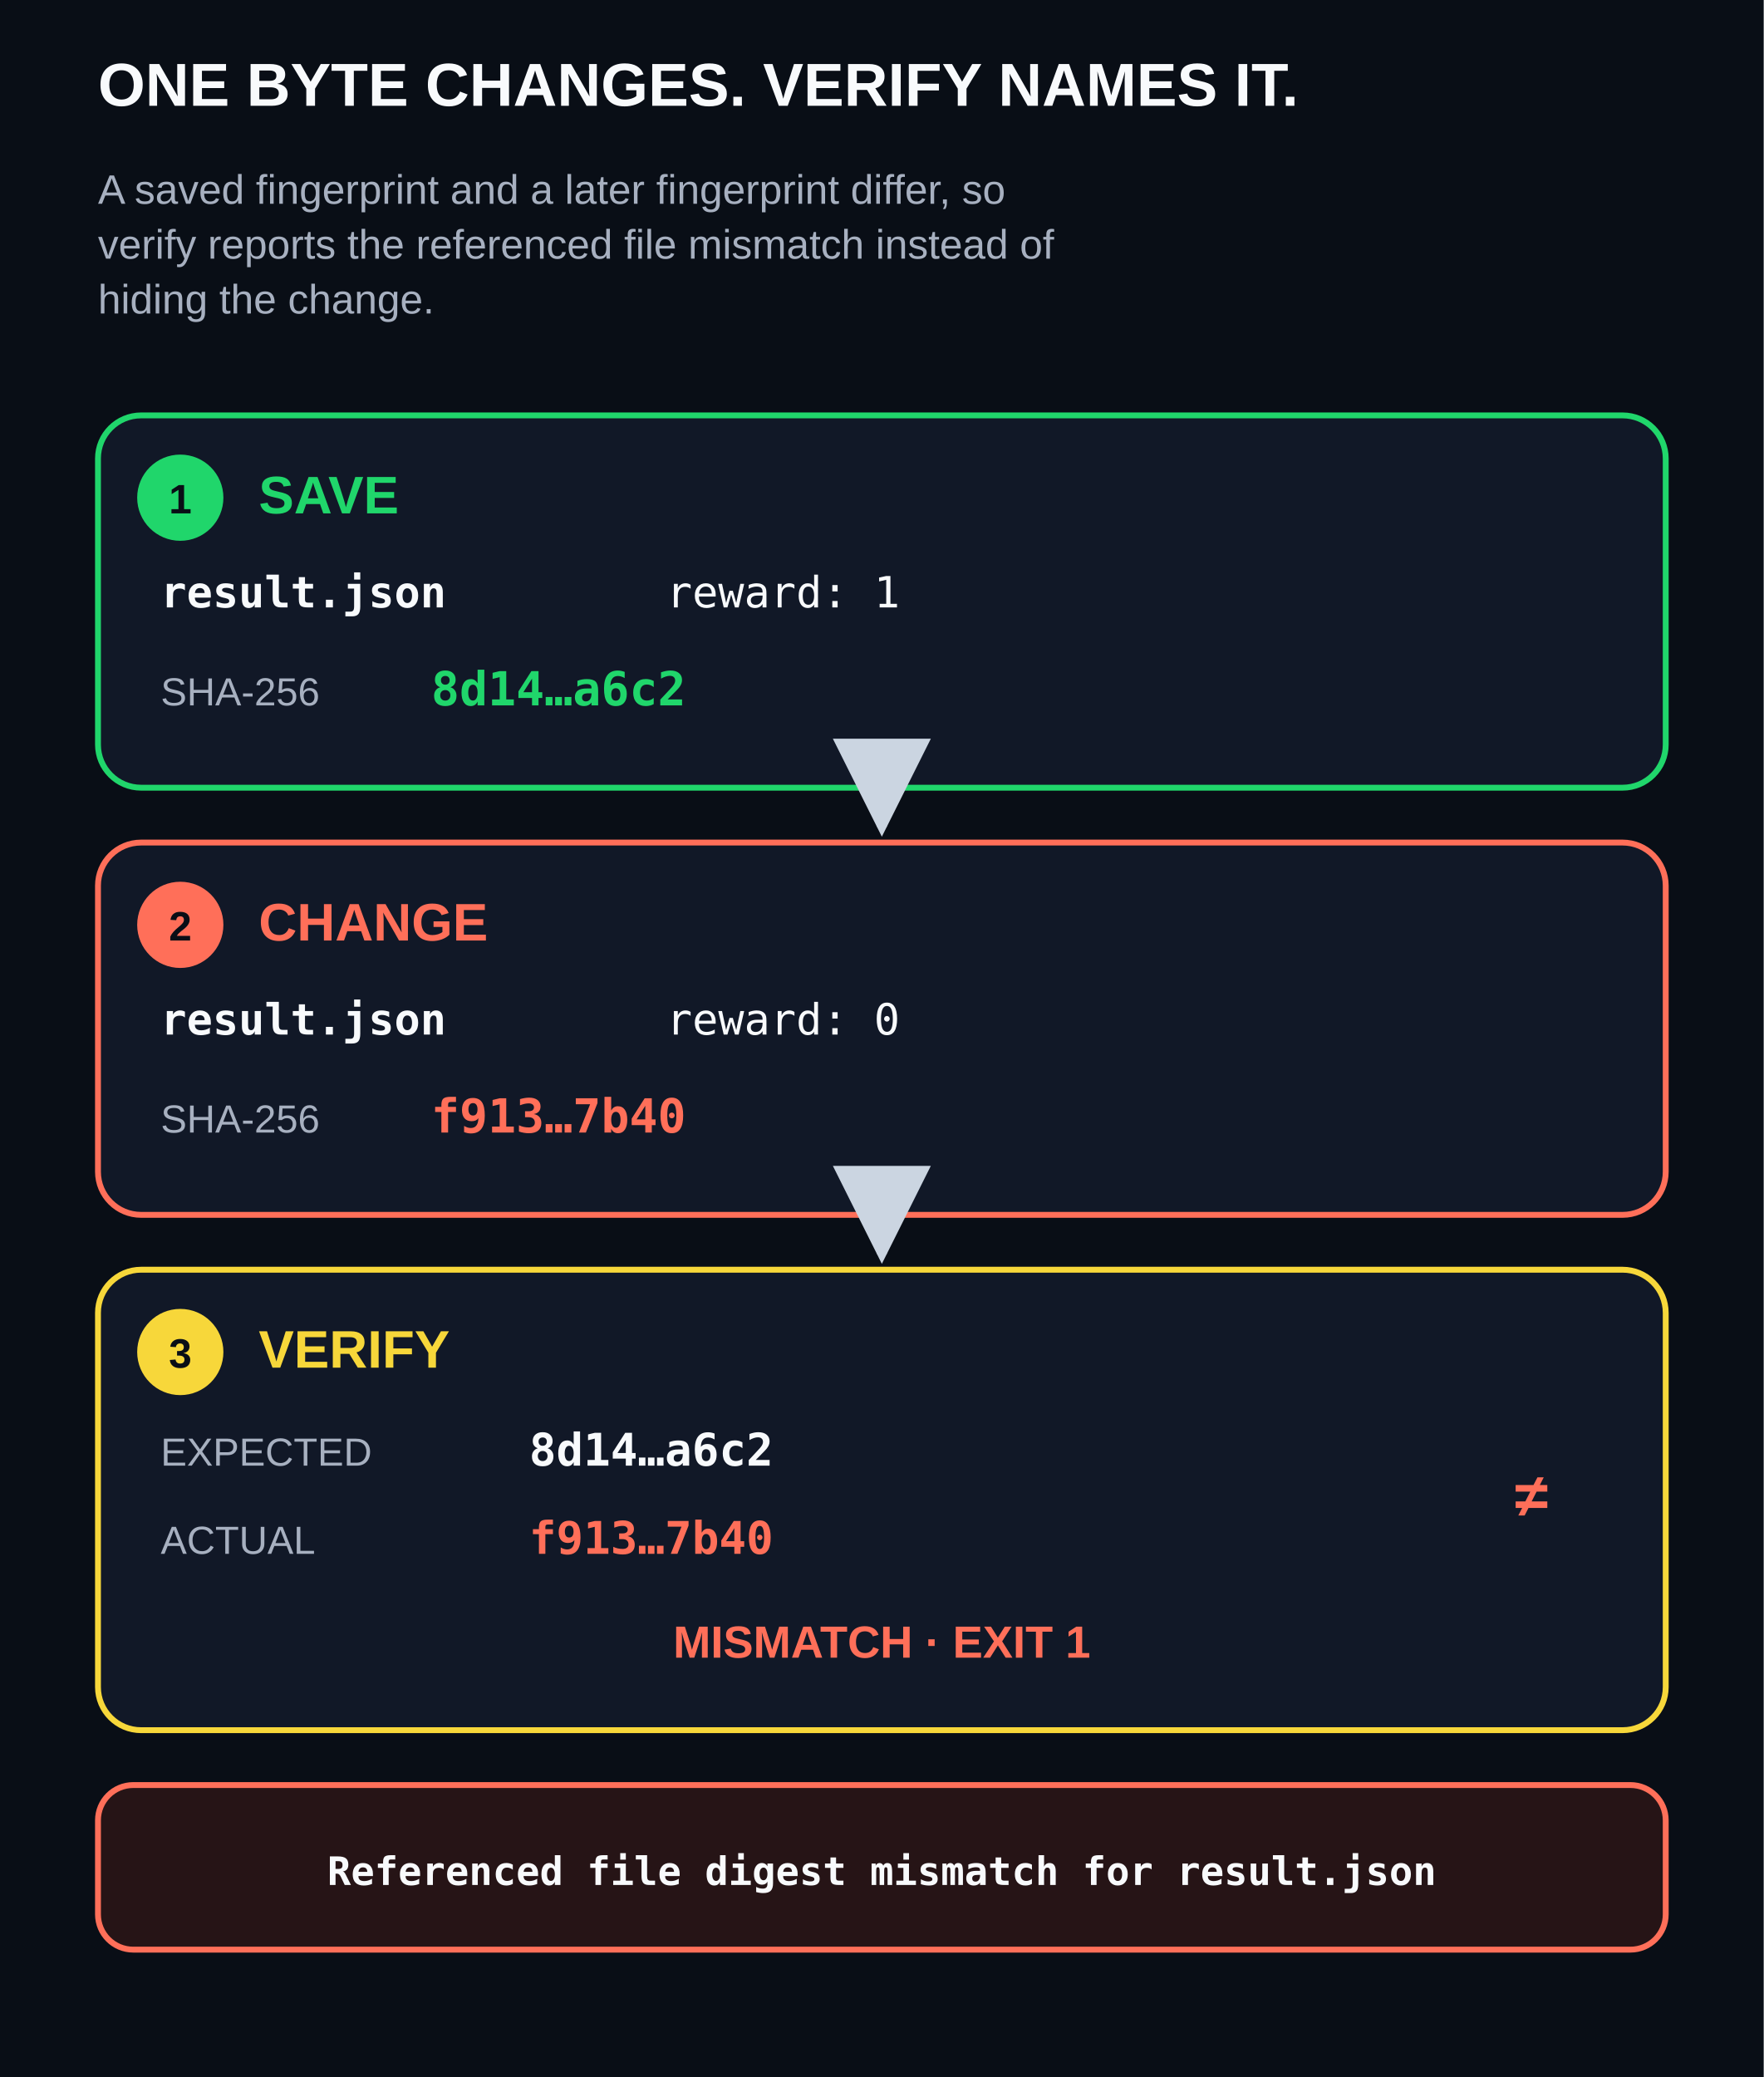
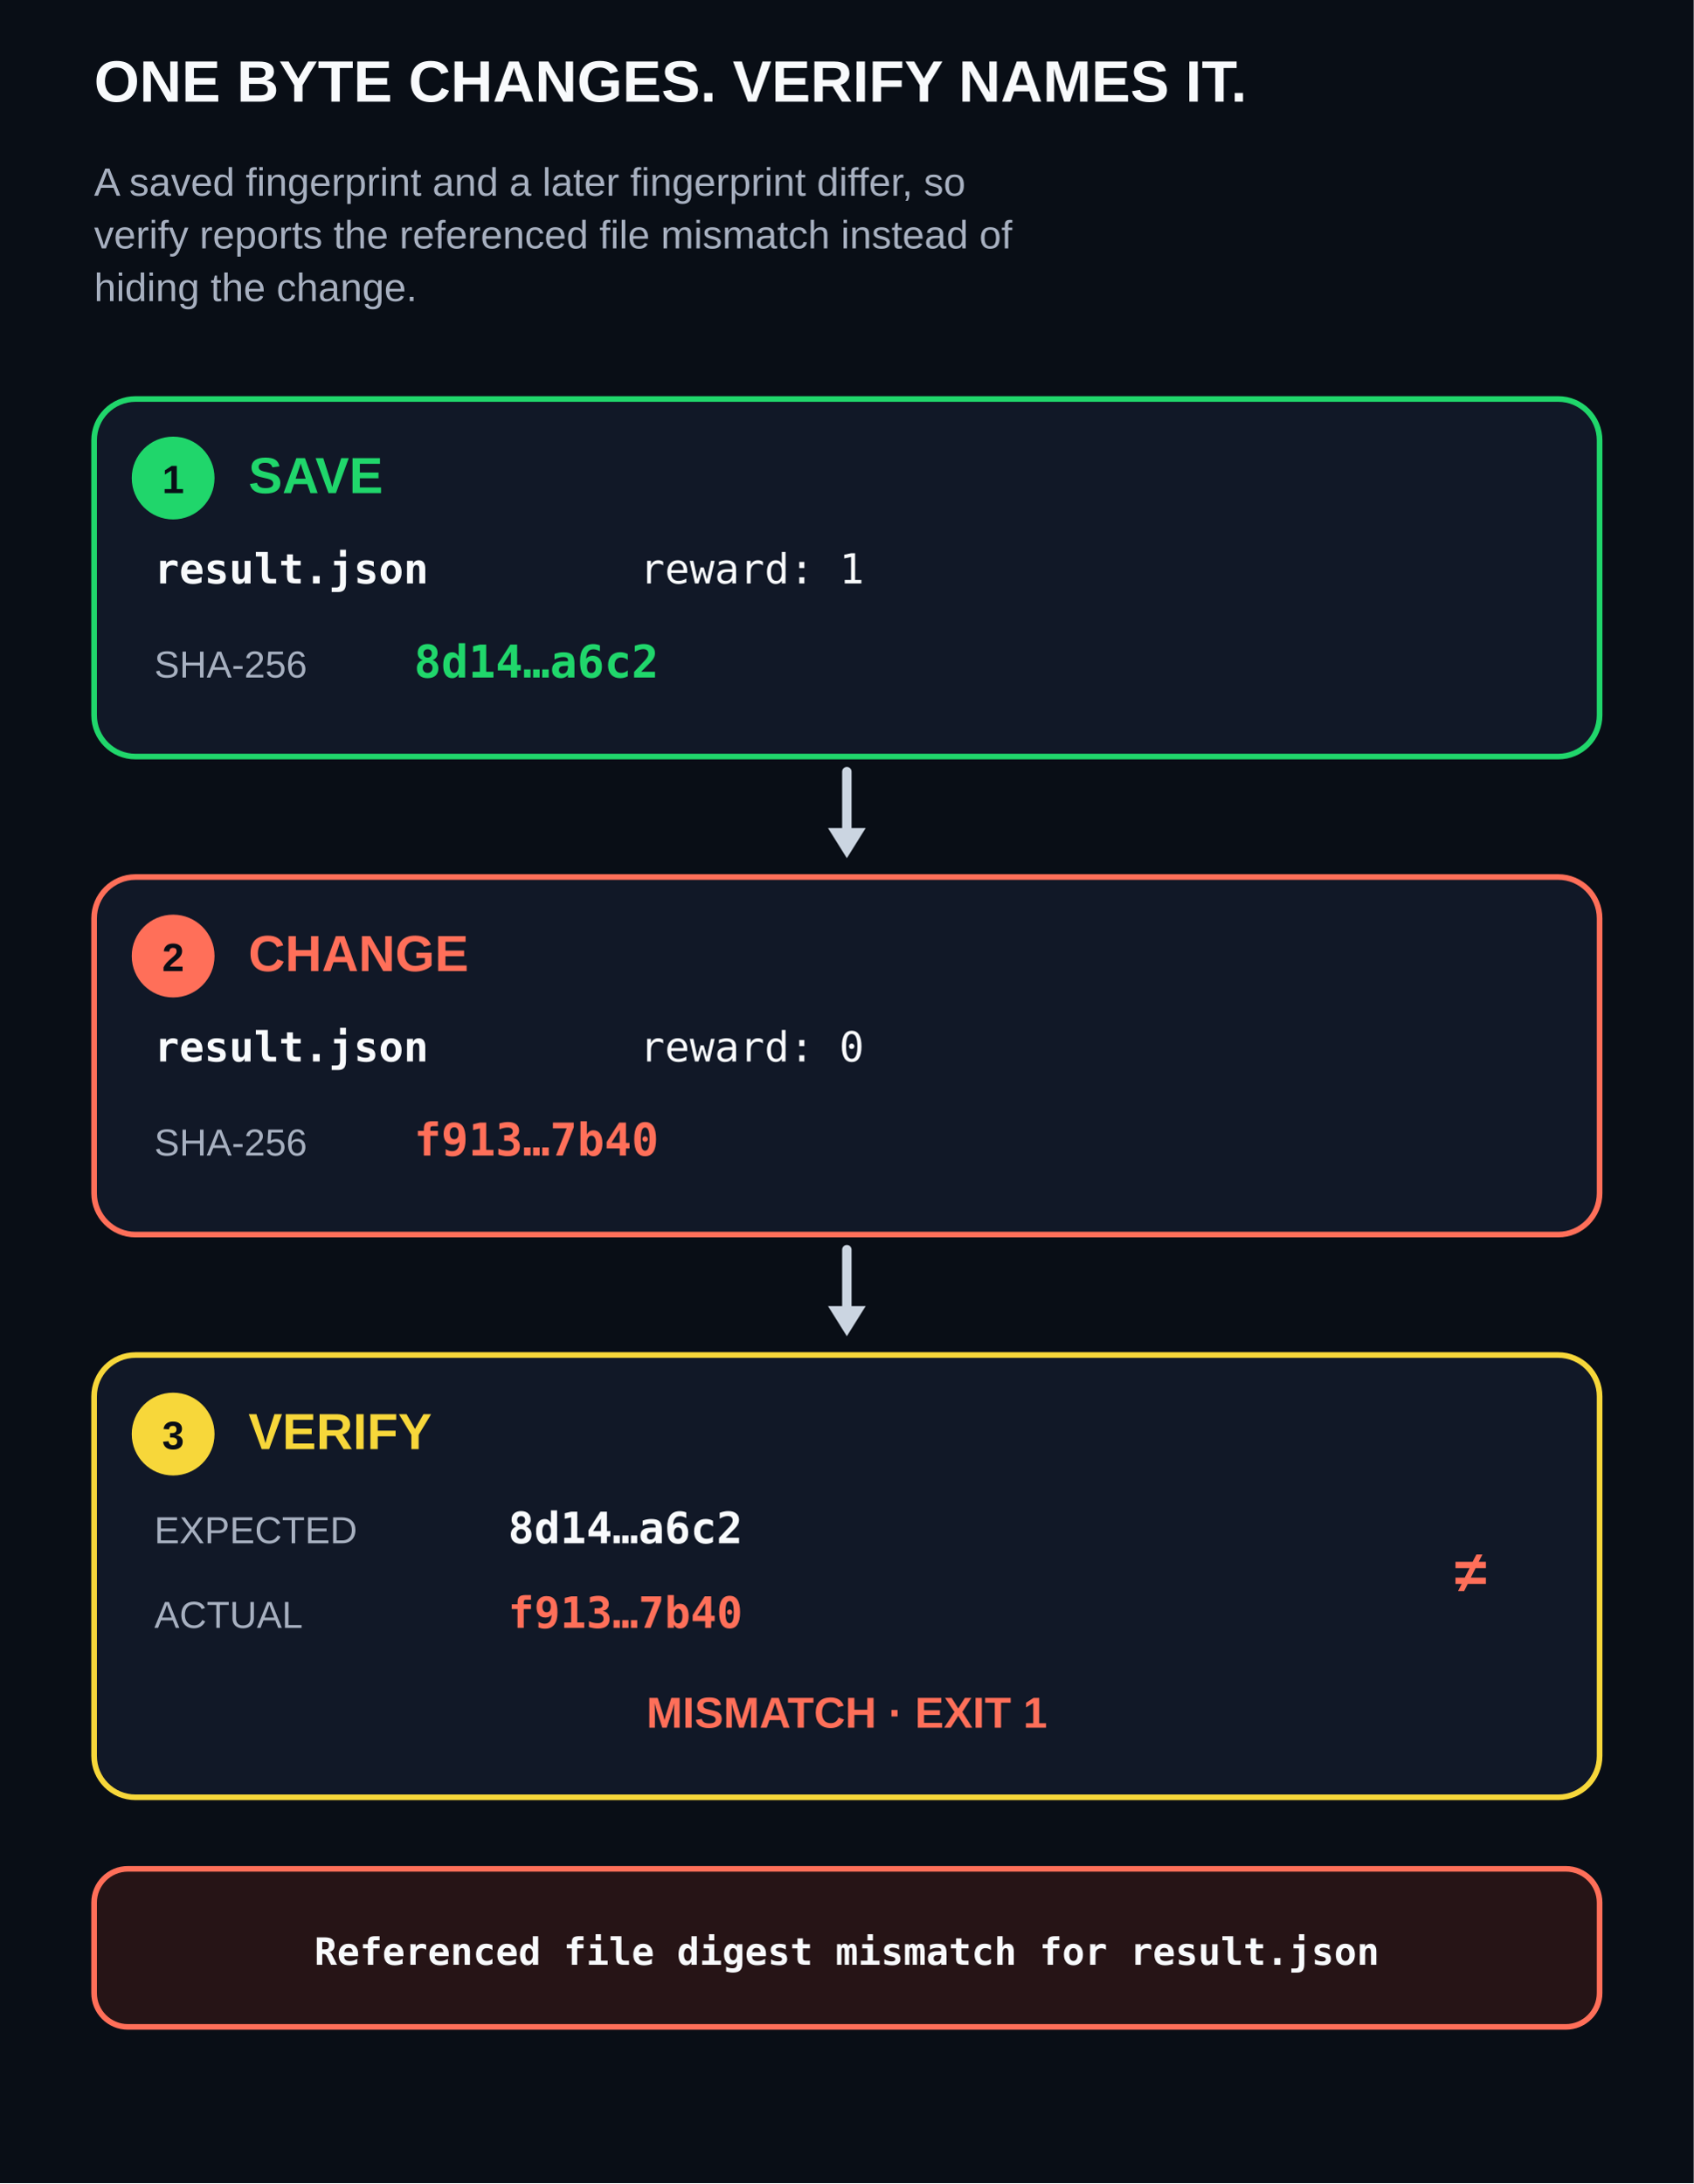
- <svg xmlns="http://www.w3.org/2000/svg" width="900" height="1060" viewBox="0 0 900 1060" role="img" aria-labelledby="figure-title figure-desc">
+ <svg xmlns="http://www.w3.org/2000/svg" width="900" height="1160" viewBox="0 0 900 1160" role="img" aria-labelledby="figure-title figure-desc">
  <defs>
    <marker id="arrow" markerWidth="11" markerHeight="11" refX="9" refY="5" orient="auto">
      <path d="M0 0 L0 10 L10 5 Z" fill="#CBD5E1" />
    </marker>
  </defs>
-   <rect width="900" height="1060" fill="#090E16" />
+   <rect width="900" height="1160" fill="#090E16" />
  <text x="50" y="54" text-anchor="start" fill="#F8FAFC" font-family="Arial" font-size="31" font-weight="800">ONE BYTE CHANGES. VERIFY NAMES IT.</text>
  <text x="50" y="104" text-anchor="start" fill="#A7B0C0" font-family="Arial" font-size="21" font-weight="500">A saved fingerprint and a later fingerprint differ, so</text>
  <text x="50" y="132" text-anchor="start" fill="#A7B0C0" font-family="Arial" font-size="21" font-weight="500">verify reports the referenced file mismatch instead of</text>
  <text x="50" y="160" text-anchor="start" fill="#A7B0C0" font-family="Arial" font-size="21" font-weight="500">hiding the change.</text>
  <rect x="50" y="212" width="800" height="190" rx="22" fill="#111827" stroke="#20D66B" stroke-width="3" />
  <circle cx="92" cy="254" r="22" fill="#20D66B" />
  <text x="92" y="262" text-anchor="middle" fill="#090E16" font-family="Arial" font-size="21" font-weight="800">1</text>
  <text x="132" y="262" text-anchor="start" fill="#20D66B" font-family="Arial" font-size="27" font-weight="800">SAVE</text>
  <text x="82" y="310" text-anchor="start" fill="#F8FAFC" font-family="monospace" font-size="22" font-weight="700">result.json</text>
  <text x="340" y="310" text-anchor="start" fill="#F8FAFC" font-family="monospace" font-size="22" font-weight="500">reward: 1</text>
  <text x="82" y="360" text-anchor="start" fill="#A7B0C0" font-family="Arial" font-size="20" font-weight="500">SHA-256</text>
  <text x="220" y="360" text-anchor="start" fill="#20D66B" font-family="monospace" font-size="24" font-weight="800">8d14…a6c2</text>
-   <path d="M450 402 V422" stroke="#CBD5E1" stroke-width="5" marker-end="url(#arrow)" />
-   <rect x="50" y="430" width="800" height="190" rx="22" fill="#111827" stroke="#FF6F59" stroke-width="3" />
-   <circle cx="92" cy="472" r="22" fill="#FF6F59" />
-   <text x="92" y="480" text-anchor="middle" fill="#090E16" font-family="Arial" font-size="21" font-weight="800">2</text>
-   <text x="132" y="480" text-anchor="start" fill="#FF6F59" font-family="Arial" font-size="27" font-weight="800">CHANGE</text>
-   <text x="82" y="528" text-anchor="start" fill="#F8FAFC" font-family="monospace" font-size="22" font-weight="700">result.json</text>
-   <text x="340" y="528" text-anchor="start" fill="#F8FAFC" font-family="monospace" font-size="22" font-weight="500">reward: 0</text>
-   <text x="82" y="578" text-anchor="start" fill="#A7B0C0" font-family="Arial" font-size="20" font-weight="500">SHA-256</text>
-   <text x="220" y="578" text-anchor="start" fill="#FF6F59" font-family="monospace" font-size="24" font-weight="800">f913…7b40</text>
-   <path d="M450 620 V640" stroke="#CBD5E1" stroke-width="5" marker-end="url(#arrow)" />
-   <rect x="50" y="648" width="800" height="235" rx="22" fill="#111827" stroke="#F7D73A" stroke-width="3" />
-   <circle cx="92" cy="690" r="22" fill="#F7D73A" />
-   <text x="92" y="698" text-anchor="middle" fill="#090E16" font-family="Arial" font-size="21" font-weight="800">3</text>
-   <text x="132" y="698" text-anchor="start" fill="#F7D73A" font-family="Arial" font-size="27" font-weight="800">VERIFY</text>
-   <text x="82" y="748" text-anchor="start" fill="#A7B0C0" font-family="Arial" font-size="20" font-weight="500">EXPECTED</text>
-   <text x="270" y="748" text-anchor="start" fill="#F8FAFC" font-family="monospace" font-size="23" font-weight="800">8d14…a6c2</text>
-   <text x="82" y="793" text-anchor="start" fill="#A7B0C0" font-family="Arial" font-size="20" font-weight="500">ACTUAL</text>
-   <text x="270" y="793" text-anchor="start" fill="#FF6F59" font-family="monospace" font-size="23" font-weight="800">f913…7b40</text>
-   <text x="790" y="774" text-anchor="end" fill="#FF6F59" font-family="Arial" font-size="31" font-weight="800">≠</text>
-   <text x="450" y="846" text-anchor="middle" fill="#FF6F59" font-family="Arial" font-size="23" font-weight="800">MISMATCH · EXIT 1</text>
-   <rect x="50" y="911" width="800" height="84" rx="18" fill="#261416" stroke="#FF6F59" stroke-width="3" />
-   <text x="450" y="962" text-anchor="middle" fill="#F8FAFC" font-family="monospace" font-size="20" font-weight="700">Referenced file digest mismatch for result.json</text>
+   <line class="flow-arrow-body" x1="450" y1="410" x2="450" y2="440" stroke="#CBD5E1" stroke-width="5" stroke-linecap="round" />
+   <path class="flow-arrow-head" d="M440 440 L450 456 L460 440 Z" fill="#CBD5E1" />
+   <rect x="50" y="466" width="800" height="190" rx="22" fill="#111827" stroke="#FF6F59" stroke-width="3" />
+   <circle cx="92" cy="508" r="22" fill="#FF6F59" />
+   <text x="92" y="516" text-anchor="middle" fill="#090E16" font-family="Arial" font-size="21" font-weight="800">2</text>
+   <text x="132" y="516" text-anchor="start" fill="#FF6F59" font-family="Arial" font-size="27" font-weight="800">CHANGE</text>
+   <text x="82" y="564" text-anchor="start" fill="#F8FAFC" font-family="monospace" font-size="22" font-weight="700">result.json</text>
+   <text x="340" y="564" text-anchor="start" fill="#F8FAFC" font-family="monospace" font-size="22" font-weight="500">reward: 0</text>
+   <text x="82" y="614" text-anchor="start" fill="#A7B0C0" font-family="Arial" font-size="20" font-weight="500">SHA-256</text>
+   <text x="220" y="614" text-anchor="start" fill="#FF6F59" font-family="monospace" font-size="24" font-weight="800">f913…7b40</text>
+   <line class="flow-arrow-body" x1="450" y1="664" x2="450" y2="694" stroke="#CBD5E1" stroke-width="5" stroke-linecap="round" />
+   <path class="flow-arrow-head" d="M440 694 L450 710 L460 694 Z" fill="#CBD5E1" />
+   <rect x="50" y="720" width="800" height="235" rx="22" fill="#111827" stroke="#F7D73A" stroke-width="3" />
+   <circle cx="92" cy="762" r="22" fill="#F7D73A" />
+   <text x="92" y="770" text-anchor="middle" fill="#090E16" font-family="Arial" font-size="21" font-weight="800">3</text>
+   <text x="132" y="770" text-anchor="start" fill="#F7D73A" font-family="Arial" font-size="27" font-weight="800">VERIFY</text>
+   <text x="82" y="820" text-anchor="start" fill="#A7B0C0" font-family="Arial" font-size="20" font-weight="500">EXPECTED</text>
+   <text x="270" y="820" text-anchor="start" fill="#F8FAFC" font-family="monospace" font-size="23" font-weight="800">8d14…a6c2</text>
+   <text x="82" y="865" text-anchor="start" fill="#A7B0C0" font-family="Arial" font-size="20" font-weight="500">ACTUAL</text>
+   <text x="270" y="865" text-anchor="start" fill="#FF6F59" font-family="monospace" font-size="23" font-weight="800">f913…7b40</text>
+   <text x="790" y="846" text-anchor="end" fill="#FF6F59" font-family="Arial" font-size="31" font-weight="800">≠</text>
+   <text x="450" y="918" text-anchor="middle" fill="#FF6F59" font-family="Arial" font-size="23" font-weight="800">MISMATCH · EXIT 1</text>
+   <rect x="50" y="993" width="800" height="84" rx="18" fill="#261416" stroke="#FF6F59" stroke-width="3" />
+   <text x="450" y="1044" text-anchor="middle" fill="#F8FAFC" font-family="monospace" font-size="20" font-weight="700">Referenced file digest mismatch for result.json</text>
</svg>
